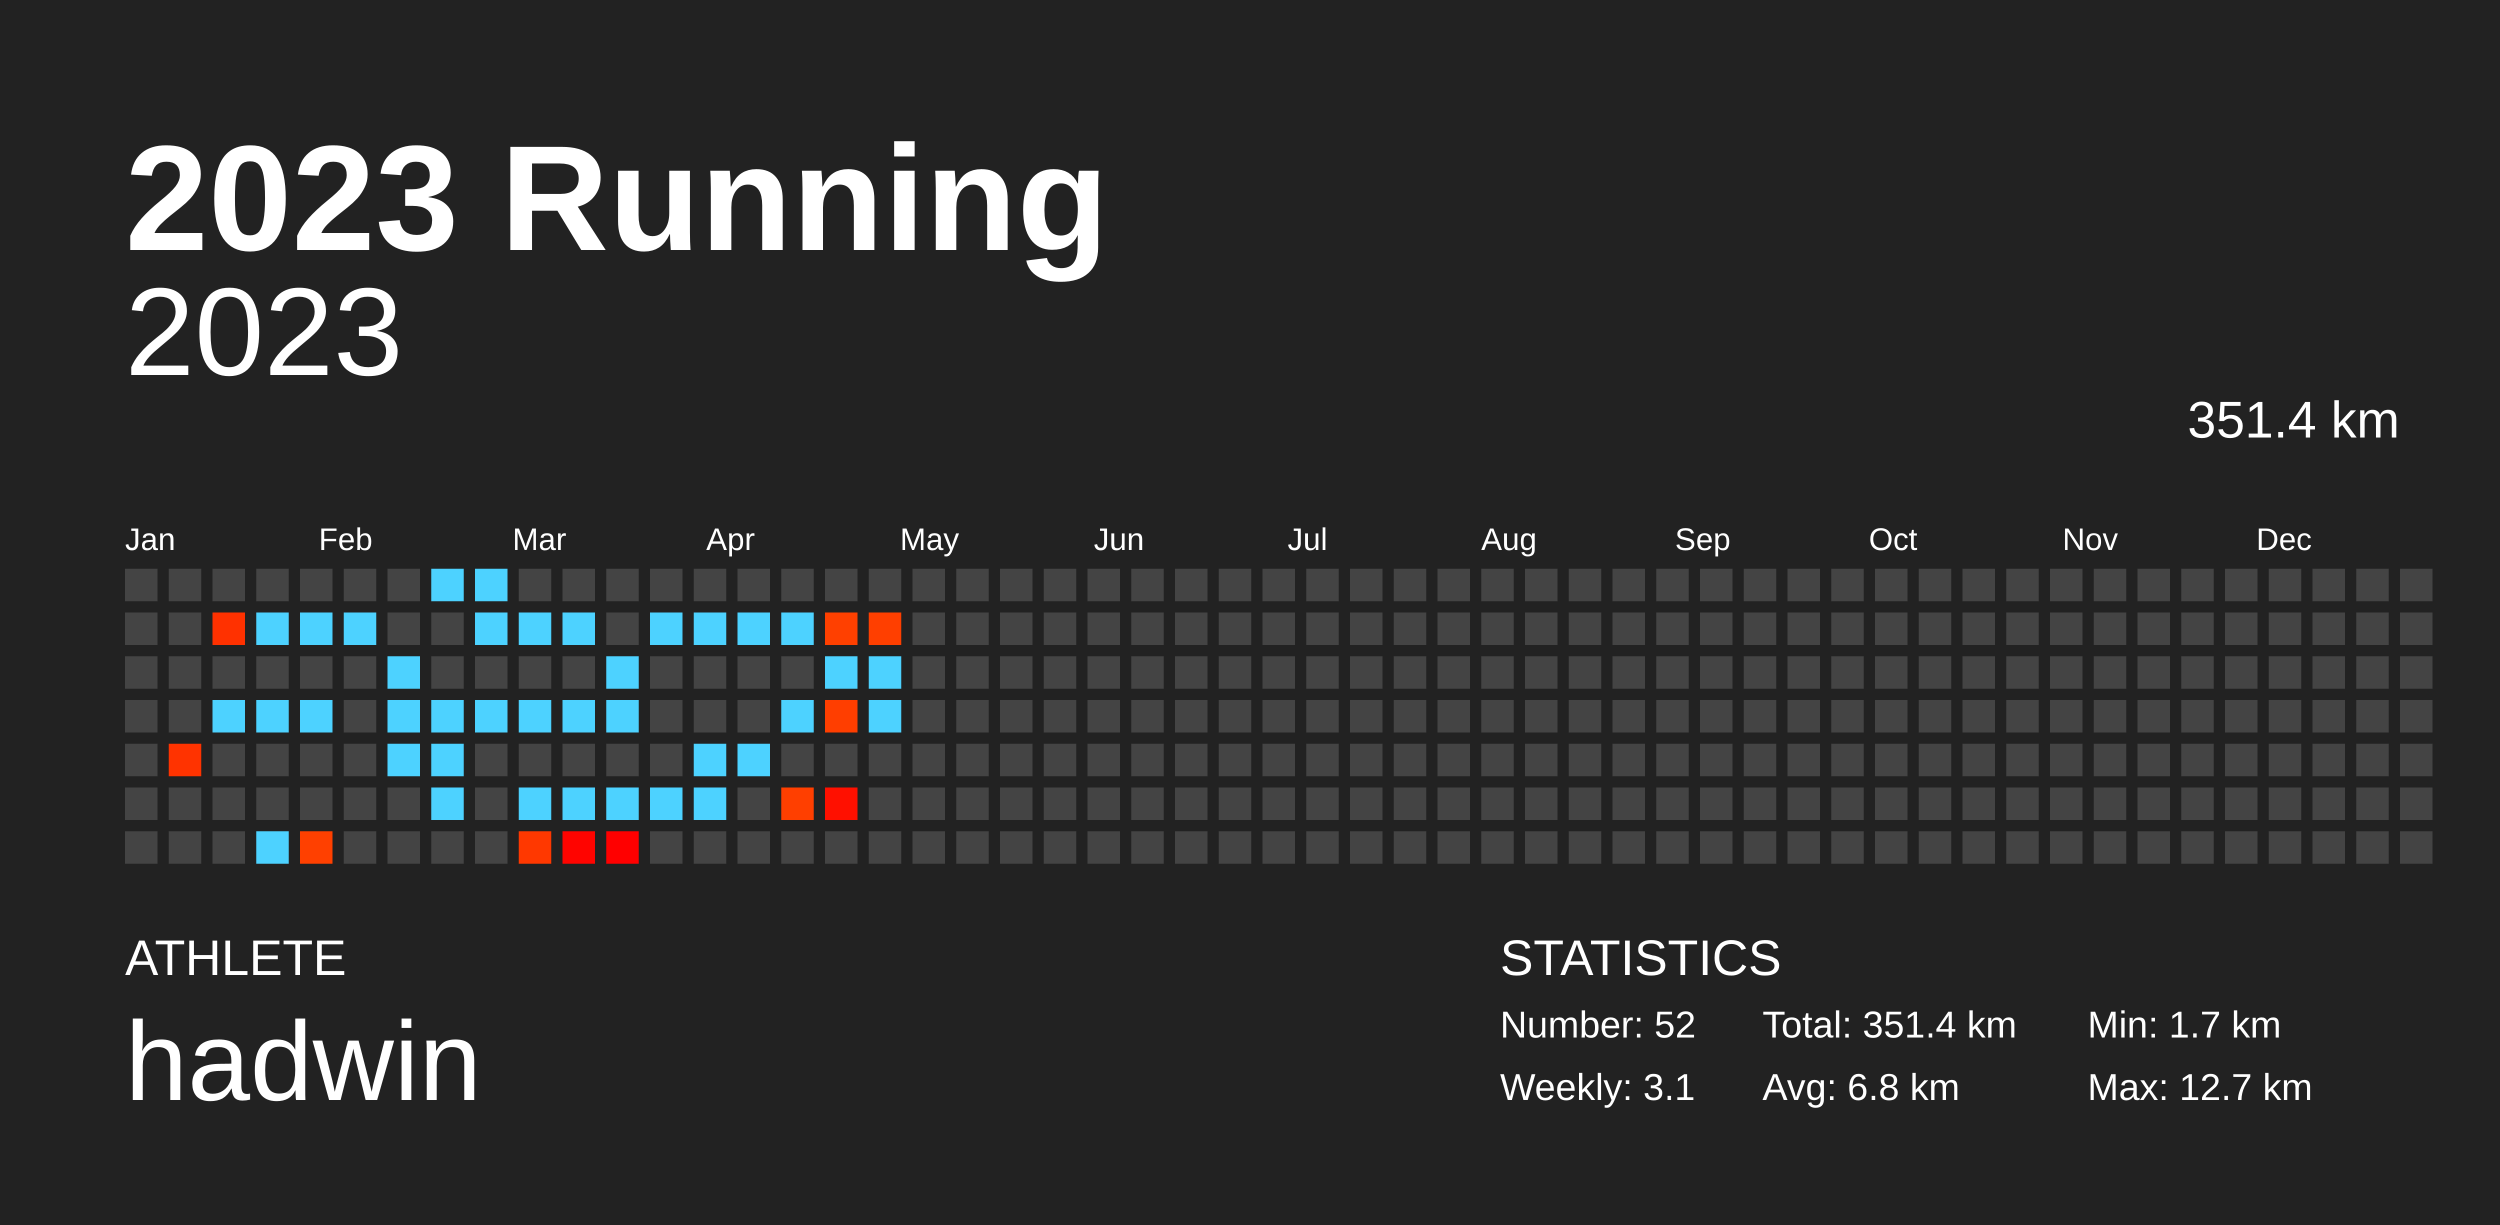
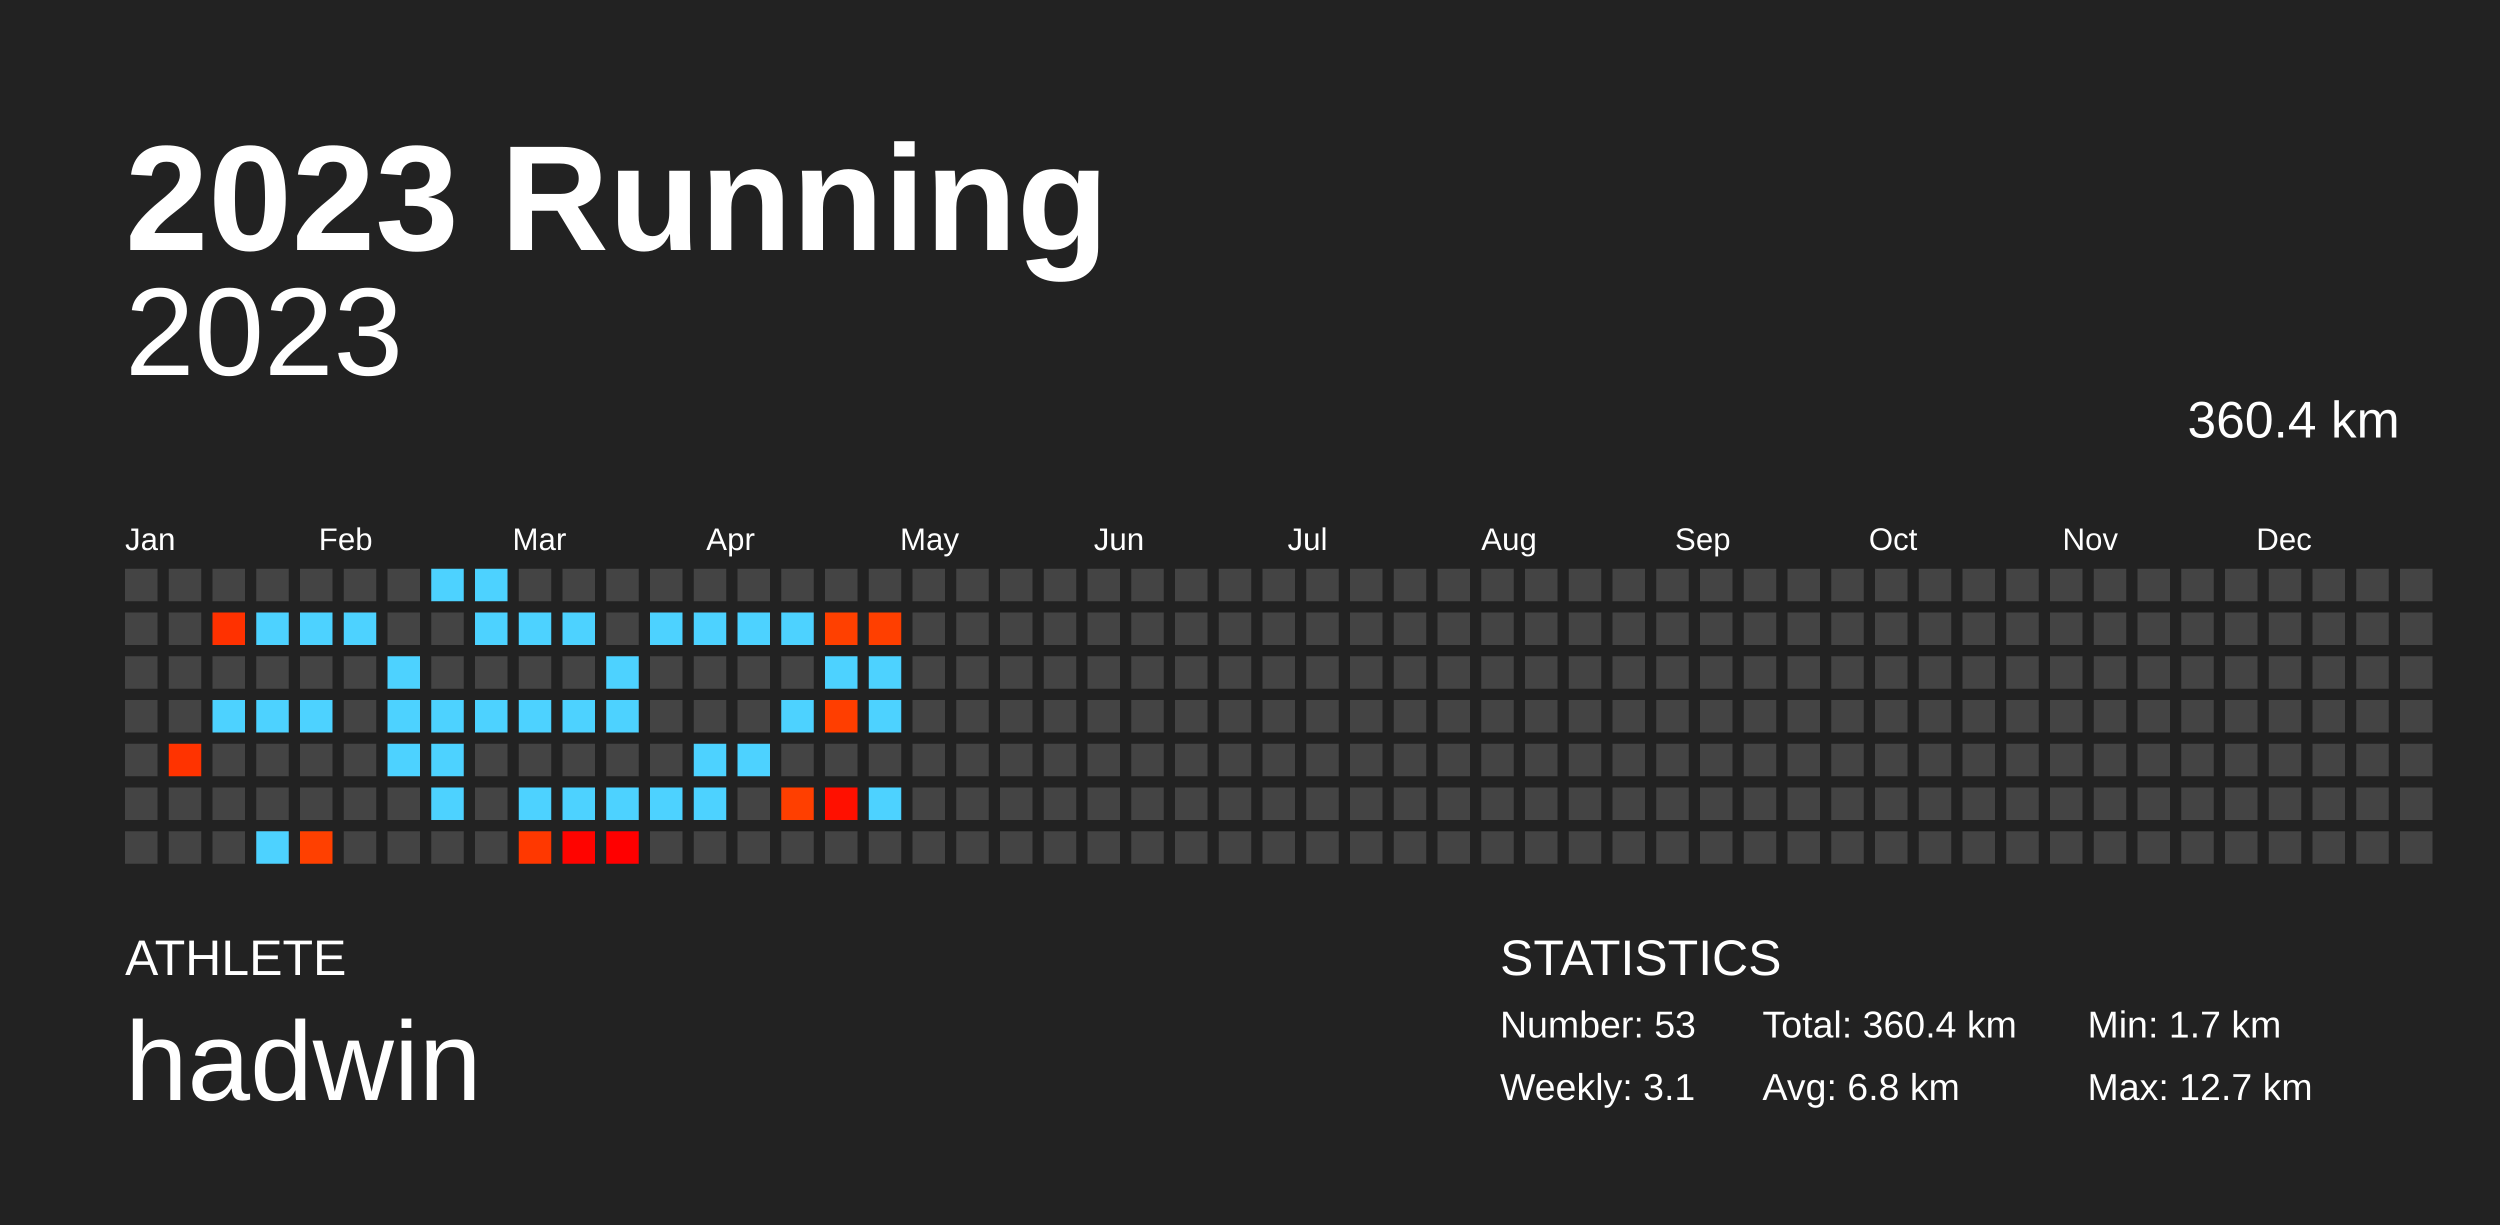
<svg xmlns="http://www.w3.org/2000/svg" baseProfile="full" height="98mm" version="1.1" viewBox="0,0,200,98" width="200mm">
  <defs />
  <rect fill="#222222" height="98" width="200" x="0" y="0" />
  <text fill="#FFFFFF" style="font-size:12px; font-family:Arial; font-weight:bold;" x="10" y="20">2023 Running</text>
  <text fill="#FFFFFF" style="font-size:4px; font-family:Arial" x="10" y="78">ATHLETE</text>
  <text fill="#FFFFFF" style="font-size:9px; font-family:Arial" x="10" y="88">hadwin</text>
  <text fill="#FFFFFF" style="font-size:4px; font-family:Arial" x="120" y="78">STATISTICS</text>
-   <text fill="#FFFFFF" style="font-size:3px; font-family:Arial" x="120" y="83">Number: 52</text>
+   <text fill="#FFFFFF" style="font-size:3px; font-family:Arial" x="120" y="83">Number: 53</text>
  <text fill="#FFFFFF" style="font-size:3px; font-family:Arial" x="120" y="88">Weekly: 3.1</text>
-   <text fill="#FFFFFF" style="font-size:3px; font-family:Arial" x="141" y="83">Total: 351.4 km</text>
+   <text fill="#FFFFFF" style="font-size:3px; font-family:Arial" x="141" y="83">Total: 360.4 km</text>
  <text fill="#FFFFFF" style="font-size:3px; font-family:Arial" x="141" y="88">Avg: 6.8 km</text>
  <text fill="#FFFFFF" style="font-size:3px; font-family:Arial" x="167" y="83">Min: 1.7 km</text>
  <text fill="#FFFFFF" style="font-size:3px; font-family:Arial" x="167" y="88">Max: 12.7 km</text>
  <text alignment-baseline="hanging" fill="#FFFFFF" style="font-size:10.0px; font-family:Arial;" x="10" y="30">2023</text>
-   <text alignment-baseline="hanging" fill="#FFFFFF" style="font-size:4.125px; font-family:Arial;" x="175" y="35">351.4 km</text>
+   <text alignment-baseline="hanging" fill="#FFFFFF" style="font-size:4.125px; font-family:Arial;" x="175" y="35">360.4 km</text>
  <text fill="#FFFFFF" style="font-size:2.5px; font-family:Arial" x="10.0" y="44">Jan</text>
  <text fill="#FFFFFF" style="font-size:2.5px; font-family:Arial" x="25.5" y="44">Feb</text>
  <text fill="#FFFFFF" style="font-size:2.5px; font-family:Arial" x="41.0" y="44">Mar</text>
  <text fill="#FFFFFF" style="font-size:2.5px; font-family:Arial" x="56.5" y="44">Apr</text>
  <text fill="#FFFFFF" style="font-size:2.5px; font-family:Arial" x="72.0" y="44">May</text>
  <text fill="#FFFFFF" style="font-size:2.5px; font-family:Arial" x="87.5" y="44">Jun</text>
  <text fill="#FFFFFF" style="font-size:2.5px; font-family:Arial" x="103.0" y="44">Jul</text>
  <text fill="#FFFFFF" style="font-size:2.5px; font-family:Arial" x="118.5" y="44">Aug</text>
  <text fill="#FFFFFF" style="font-size:2.5px; font-family:Arial" x="134.0" y="44">Sep</text>
  <text fill="#FFFFFF" style="font-size:2.5px; font-family:Arial" x="149.5" y="44">Oct</text>
  <text fill="#FFFFFF" style="font-size:2.5px; font-family:Arial" x="165.0" y="44">Nov</text>
  <text fill="#FFFFFF" style="font-size:2.5px; font-family:Arial" x="180.5" y="44">Dec</text>
  <rect fill="#444444" height="2.6" width="2.6" x="10.0" y="45.5" />
  <rect fill="#444444" height="2.6" width="2.6" x="10.0" y="49.0" />
  <rect fill="#444444" height="2.6" width="2.6" x="10.0" y="52.5" />
  <rect fill="#444444" height="2.6" width="2.6" x="10.0" y="56.0" />
  <rect fill="#444444" height="2.6" width="2.6" x="10.0" y="59.5" />
  <rect fill="#444444" height="2.6" width="2.6" x="10.0" y="63.0" />
  <rect fill="#444444" height="2.6" width="2.6" x="10.0" y="66.5" />
  <rect fill="#444444" height="2.6" width="2.6" x="13.5" y="45.5" />
  <rect fill="#444444" height="2.6" width="2.6" x="13.5" y="49.0" />
  <rect fill="#444444" height="2.6" width="2.6" x="13.5" y="52.5" />
  <rect fill="#444444" height="2.6" width="2.6" x="13.5" y="56.0" />
  <rect fill="#ff3300" height="2.6" width="2.6" x="13.5" y="59.5" />
  <rect fill="#444444" height="2.6" width="2.6" x="13.5" y="63.0" />
  <rect fill="#444444" height="2.6" width="2.6" x="13.5" y="66.5" />
  <rect fill="#444444" height="2.6" width="2.6" x="17.0" y="45.5" />
  <rect fill="#ff3100" height="2.6" width="2.6" x="17.0" y="49.0" />
  <rect fill="#444444" height="2.6" width="2.6" x="17.0" y="52.5" />
  <rect fill="#4dd2ff" height="2.6" width="2.6" x="17.0" y="56.0" />
  <rect fill="#444444" height="2.6" width="2.6" x="17.0" y="59.5" />
  <rect fill="#444444" height="2.6" width="2.6" x="17.0" y="63.0" />
  <rect fill="#444444" height="2.6" width="2.6" x="17.0" y="66.5" />
  <rect fill="#444444" height="2.6" width="2.6" x="20.5" y="45.5" />
  <rect fill="#4dd2ff" height="2.6" width="2.6" x="20.5" y="49.0" />
  <rect fill="#444444" height="2.6" width="2.6" x="20.5" y="52.5" />
  <rect fill="#4dd2ff" height="2.6" width="2.6" x="20.5" y="56.0" />
  <rect fill="#444444" height="2.6" width="2.6" x="20.5" y="59.5" />
  <rect fill="#444444" height="2.6" width="2.6" x="20.5" y="63.0" />
  <rect fill="#4dd2ff" height="2.6" width="2.6" x="20.5" y="66.5" />
  <rect fill="#444444" height="2.6" width="2.6" x="24.0" y="45.5" />
  <rect fill="#4dd2ff" height="2.6" width="2.6" x="24.0" y="49.0" />
  <rect fill="#444444" height="2.6" width="2.6" x="24.0" y="52.5" />
  <rect fill="#4dd2ff" height="2.6" width="2.6" x="24.0" y="56.0" />
  <rect fill="#444444" height="2.6" width="2.6" x="24.0" y="59.5" />
  <rect fill="#444444" height="2.6" width="2.6" x="24.0" y="63.0" />
  <rect fill="#ff4000" height="2.6" width="2.6" x="24.0" y="66.5" />
  <rect fill="#444444" height="2.6" width="2.6" x="27.5" y="45.5" />
  <rect fill="#4dd2ff" height="2.6" width="2.6" x="27.5" y="49.0" />
  <rect fill="#444444" height="2.6" width="2.6" x="27.5" y="52.5" />
  <rect fill="#444444" height="2.6" width="2.6" x="27.5" y="56.0" />
  <rect fill="#444444" height="2.6" width="2.6" x="27.5" y="59.5" />
  <rect fill="#444444" height="2.6" width="2.6" x="27.5" y="63.0" />
  <rect fill="#444444" height="2.6" width="2.6" x="27.5" y="66.5" />
  <rect fill="#444444" height="2.6" width="2.6" x="31.0" y="45.5" />
  <rect fill="#444444" height="2.6" width="2.6" x="31.0" y="49.0" />
  <rect fill="#4dd2ff" height="2.6" width="2.6" x="31.0" y="52.5" />
  <rect fill="#4dd2ff" height="2.6" width="2.6" x="31.0" y="56.0" />
  <rect fill="#4dd2ff" height="2.6" width="2.6" x="31.0" y="59.5" />
  <rect fill="#444444" height="2.6" width="2.6" x="31.0" y="63.0" />
  <rect fill="#444444" height="2.6" width="2.6" x="31.0" y="66.5" />
  <rect fill="#4dd2ff" height="2.6" width="2.6" x="34.5" y="45.5" />
  <rect fill="#444444" height="2.6" width="2.6" x="34.5" y="49.0" />
  <rect fill="#444444" height="2.6" width="2.6" x="34.5" y="52.5" />
  <rect fill="#4dd2ff" height="2.6" width="2.6" x="34.5" y="56.0" />
  <rect fill="#4dd2ff" height="2.6" width="2.6" x="34.5" y="59.5" />
  <rect fill="#4dd2ff" height="2.6" width="2.6" x="34.5" y="63.0" />
  <rect fill="#444444" height="2.6" width="2.6" x="34.5" y="66.5" />
  <rect fill="#4dd2ff" height="2.6" width="2.6" x="38.0" y="45.5" />
  <rect fill="#4dd2ff" height="2.6" width="2.6" x="38.0" y="49.0" />
  <rect fill="#444444" height="2.6" width="2.6" x="38.0" y="52.5" />
  <rect fill="#4dd2ff" height="2.6" width="2.6" x="38.0" y="56.0" />
  <rect fill="#444444" height="2.6" width="2.6" x="38.0" y="59.5" />
  <rect fill="#444444" height="2.6" width="2.6" x="38.0" y="63.0" />
  <rect fill="#444444" height="2.6" width="2.6" x="38.0" y="66.5" />
  <rect fill="#444444" height="2.6" width="2.6" x="41.5" y="45.5" />
  <rect fill="#4dd2ff" height="2.6" width="2.6" x="41.5" y="49.0" />
  <rect fill="#444444" height="2.6" width="2.6" x="41.5" y="52.5" />
  <rect fill="#4dd2ff" height="2.6" width="2.6" x="41.5" y="56.0" />
  <rect fill="#444444" height="2.6" width="2.6" x="41.5" y="59.5" />
  <rect fill="#4dd2ff" height="2.6" width="2.6" x="41.5" y="63.0" />
  <rect fill="#ff3800" height="2.6" width="2.6" x="41.5" y="66.5" />
  <rect fill="#444444" height="2.6" width="2.6" x="45.0" y="45.5" />
  <rect fill="#4dd2ff" height="2.6" width="2.6" x="45.0" y="49.0" />
  <rect fill="#444444" height="2.6" width="2.6" x="45.0" y="52.5" />
  <rect fill="#4dd2ff" height="2.6" width="2.6" x="45.0" y="56.0" />
  <rect fill="#444444" height="2.6" width="2.6" x="45.0" y="59.5" />
  <rect fill="#4dd2ff" height="2.6" width="2.6" x="45.0" y="63.0" />
  <rect fill="#ff0400" height="2.6" width="2.6" x="45.0" y="66.5" />
  <rect fill="#444444" height="2.6" width="2.6" x="48.5" y="45.5" />
  <rect fill="#444444" height="2.6" width="2.6" x="48.5" y="49.0" />
  <rect fill="#4dd2ff" height="2.6" width="2.6" x="48.5" y="52.5" />
  <rect fill="#4dd2ff" height="2.6" width="2.6" x="48.5" y="56.0" />
  <rect fill="#444444" height="2.6" width="2.6" x="48.5" y="59.5" />
  <rect fill="#4dd2ff" height="2.6" width="2.6" x="48.5" y="63.0" />
  <rect fill="#ff0000" height="2.6" width="2.6" x="48.5" y="66.5" />
  <rect fill="#444444" height="2.6" width="2.6" x="52.0" y="45.5" />
  <rect fill="#4dd2ff" height="2.6" width="2.6" x="52.0" y="49.0" />
  <rect fill="#444444" height="2.6" width="2.6" x="52.0" y="52.5" />
  <rect fill="#444444" height="2.6" width="2.6" x="52.0" y="56.0" />
  <rect fill="#444444" height="2.6" width="2.6" x="52.0" y="59.5" />
  <rect fill="#4dd2ff" height="2.6" width="2.6" x="52.0" y="63.0" />
  <rect fill="#444444" height="2.6" width="2.6" x="52.0" y="66.5" />
  <rect fill="#444444" height="2.6" width="2.6" x="55.5" y="45.5" />
  <rect fill="#4dd2ff" height="2.6" width="2.6" x="55.5" y="49.0" />
  <rect fill="#444444" height="2.6" width="2.6" x="55.5" y="52.5" />
  <rect fill="#444444" height="2.6" width="2.6" x="55.5" y="56.0" />
  <rect fill="#4dd2ff" height="2.6" width="2.6" x="55.5" y="59.5" />
  <rect fill="#4dd2ff" height="2.6" width="2.6" x="55.5" y="63.0" />
  <rect fill="#444444" height="2.6" width="2.6" x="55.5" y="66.5" />
  <rect fill="#444444" height="2.6" width="2.6" x="59.0" y="45.5" />
  <rect fill="#4dd2ff" height="2.6" width="2.6" x="59.0" y="49.0" />
  <rect fill="#444444" height="2.6" width="2.6" x="59.0" y="52.5" />
  <rect fill="#444444" height="2.6" width="2.6" x="59.0" y="56.0" />
  <rect fill="#4dd2ff" height="2.6" width="2.6" x="59.0" y="59.5" />
  <rect fill="#444444" height="2.6" width="2.6" x="59.0" y="63.0" />
  <rect fill="#444444" height="2.6" width="2.6" x="59.0" y="66.5" />
  <rect fill="#444444" height="2.6" width="2.6" x="62.5" y="45.5" />
  <rect fill="#4dd2ff" height="2.6" width="2.6" x="62.5" y="49.0" />
  <rect fill="#444444" height="2.6" width="2.6" x="62.5" y="52.5" />
  <rect fill="#4dd2ff" height="2.6" width="2.6" x="62.5" y="56.0" />
  <rect fill="#444444" height="2.6" width="2.6" x="62.5" y="59.5" />
  <rect fill="#ff3f00" height="2.6" width="2.6" x="62.5" y="63.0" />
  <rect fill="#444444" height="2.6" width="2.6" x="62.5" y="66.5" />
  <rect fill="#444444" height="2.6" width="2.6" x="66.0" y="45.5" />
  <rect fill="#ff4000" height="2.6" width="2.6" x="66.0" y="49.0" />
  <rect fill="#4dd2ff" height="2.6" width="2.6" x="66.0" y="52.5" />
  <rect fill="#ff3e00" height="2.6" width="2.6" x="66.0" y="56.0" />
  <rect fill="#444444" height="2.6" width="2.6" x="66.0" y="59.5" />
  <rect fill="#ff1000" height="2.6" width="2.6" x="66.0" y="63.0" />
  <rect fill="#444444" height="2.6" width="2.6" x="66.0" y="66.5" />
  <rect fill="#444444" height="2.6" width="2.6" x="69.5" y="45.5" />
  <rect fill="#ff3f00" height="2.6" width="2.6" x="69.5" y="49.0" />
  <rect fill="#4dd2ff" height="2.6" width="2.6" x="69.5" y="52.5" />
  <rect fill="#4dd2ff" height="2.6" width="2.6" x="69.5" y="56.0" />
  <rect fill="#444444" height="2.6" width="2.6" x="69.5" y="59.5" />
-   <rect fill="#444444" height="2.6" width="2.6" x="69.5" y="63.0" />
+   <rect fill="#4dd2ff" height="2.6" width="2.6" x="69.5" y="63.0" />
  <rect fill="#444444" height="2.6" width="2.6" x="69.5" y="66.5" />
  <rect fill="#444444" height="2.6" width="2.6" x="73.0" y="45.5" />
  <rect fill="#444444" height="2.6" width="2.6" x="73.0" y="49.0" />
  <rect fill="#444444" height="2.6" width="2.6" x="73.0" y="52.5" />
  <rect fill="#444444" height="2.6" width="2.6" x="73.0" y="56.0" />
  <rect fill="#444444" height="2.6" width="2.6" x="73.0" y="59.5" />
  <rect fill="#444444" height="2.6" width="2.6" x="73.0" y="63.0" />
  <rect fill="#444444" height="2.6" width="2.6" x="73.0" y="66.5" />
  <rect fill="#444444" height="2.6" width="2.6" x="76.5" y="45.5" />
  <rect fill="#444444" height="2.6" width="2.6" x="76.5" y="49.0" />
  <rect fill="#444444" height="2.6" width="2.6" x="76.5" y="52.5" />
  <rect fill="#444444" height="2.6" width="2.6" x="76.5" y="56.0" />
  <rect fill="#444444" height="2.6" width="2.6" x="76.5" y="59.5" />
  <rect fill="#444444" height="2.6" width="2.6" x="76.5" y="63.0" />
  <rect fill="#444444" height="2.6" width="2.6" x="76.5" y="66.5" />
  <rect fill="#444444" height="2.6" width="2.6" x="80.0" y="45.5" />
  <rect fill="#444444" height="2.6" width="2.6" x="80.0" y="49.0" />
  <rect fill="#444444" height="2.6" width="2.6" x="80.0" y="52.5" />
  <rect fill="#444444" height="2.6" width="2.6" x="80.0" y="56.0" />
  <rect fill="#444444" height="2.6" width="2.6" x="80.0" y="59.5" />
  <rect fill="#444444" height="2.6" width="2.6" x="80.0" y="63.0" />
  <rect fill="#444444" height="2.6" width="2.6" x="80.0" y="66.5" />
  <rect fill="#444444" height="2.6" width="2.6" x="83.5" y="45.5" />
  <rect fill="#444444" height="2.6" width="2.6" x="83.5" y="49.0" />
  <rect fill="#444444" height="2.6" width="2.6" x="83.5" y="52.5" />
  <rect fill="#444444" height="2.6" width="2.6" x="83.5" y="56.0" />
  <rect fill="#444444" height="2.6" width="2.6" x="83.5" y="59.5" />
  <rect fill="#444444" height="2.6" width="2.6" x="83.5" y="63.0" />
  <rect fill="#444444" height="2.6" width="2.6" x="83.5" y="66.5" />
  <rect fill="#444444" height="2.6" width="2.6" x="87.0" y="45.5" />
  <rect fill="#444444" height="2.6" width="2.6" x="87.0" y="49.0" />
  <rect fill="#444444" height="2.6" width="2.6" x="87.0" y="52.5" />
  <rect fill="#444444" height="2.6" width="2.6" x="87.0" y="56.0" />
  <rect fill="#444444" height="2.6" width="2.6" x="87.0" y="59.5" />
  <rect fill="#444444" height="2.6" width="2.6" x="87.0" y="63.0" />
  <rect fill="#444444" height="2.6" width="2.6" x="87.0" y="66.5" />
  <rect fill="#444444" height="2.6" width="2.6" x="90.5" y="45.5" />
  <rect fill="#444444" height="2.6" width="2.6" x="90.5" y="49.0" />
  <rect fill="#444444" height="2.6" width="2.6" x="90.5" y="52.5" />
  <rect fill="#444444" height="2.6" width="2.6" x="90.5" y="56.0" />
  <rect fill="#444444" height="2.6" width="2.6" x="90.5" y="59.5" />
  <rect fill="#444444" height="2.6" width="2.6" x="90.5" y="63.0" />
  <rect fill="#444444" height="2.6" width="2.6" x="90.5" y="66.5" />
  <rect fill="#444444" height="2.6" width="2.6" x="94.0" y="45.5" />
  <rect fill="#444444" height="2.6" width="2.6" x="94.0" y="49.0" />
  <rect fill="#444444" height="2.6" width="2.6" x="94.0" y="52.5" />
  <rect fill="#444444" height="2.6" width="2.6" x="94.0" y="56.0" />
  <rect fill="#444444" height="2.6" width="2.6" x="94.0" y="59.5" />
  <rect fill="#444444" height="2.6" width="2.6" x="94.0" y="63.0" />
  <rect fill="#444444" height="2.6" width="2.6" x="94.0" y="66.5" />
  <rect fill="#444444" height="2.6" width="2.6" x="97.5" y="45.5" />
  <rect fill="#444444" height="2.6" width="2.6" x="97.5" y="49.0" />
  <rect fill="#444444" height="2.6" width="2.6" x="97.5" y="52.5" />
  <rect fill="#444444" height="2.6" width="2.6" x="97.5" y="56.0" />
  <rect fill="#444444" height="2.6" width="2.6" x="97.5" y="59.5" />
  <rect fill="#444444" height="2.6" width="2.6" x="97.5" y="63.0" />
  <rect fill="#444444" height="2.6" width="2.6" x="97.5" y="66.5" />
  <rect fill="#444444" height="2.6" width="2.6" x="101.0" y="45.5" />
  <rect fill="#444444" height="2.6" width="2.6" x="101.0" y="49.0" />
  <rect fill="#444444" height="2.6" width="2.6" x="101.0" y="52.5" />
  <rect fill="#444444" height="2.6" width="2.6" x="101.0" y="56.0" />
  <rect fill="#444444" height="2.6" width="2.6" x="101.0" y="59.5" />
  <rect fill="#444444" height="2.6" width="2.6" x="101.0" y="63.0" />
  <rect fill="#444444" height="2.6" width="2.6" x="101.0" y="66.5" />
  <rect fill="#444444" height="2.6" width="2.6" x="104.5" y="45.5" />
  <rect fill="#444444" height="2.6" width="2.6" x="104.5" y="49.0" />
  <rect fill="#444444" height="2.6" width="2.6" x="104.5" y="52.5" />
  <rect fill="#444444" height="2.6" width="2.6" x="104.5" y="56.0" />
  <rect fill="#444444" height="2.6" width="2.6" x="104.5" y="59.5" />
  <rect fill="#444444" height="2.6" width="2.6" x="104.5" y="63.0" />
  <rect fill="#444444" height="2.6" width="2.6" x="104.5" y="66.5" />
  <rect fill="#444444" height="2.6" width="2.6" x="108.0" y="45.5" />
  <rect fill="#444444" height="2.6" width="2.6" x="108.0" y="49.0" />
  <rect fill="#444444" height="2.6" width="2.6" x="108.0" y="52.5" />
  <rect fill="#444444" height="2.6" width="2.6" x="108.0" y="56.0" />
  <rect fill="#444444" height="2.6" width="2.6" x="108.0" y="59.5" />
  <rect fill="#444444" height="2.6" width="2.6" x="108.0" y="63.0" />
  <rect fill="#444444" height="2.6" width="2.6" x="108.0" y="66.5" />
  <rect fill="#444444" height="2.6" width="2.6" x="111.5" y="45.5" />
  <rect fill="#444444" height="2.6" width="2.6" x="111.5" y="49.0" />
  <rect fill="#444444" height="2.6" width="2.6" x="111.5" y="52.5" />
  <rect fill="#444444" height="2.6" width="2.6" x="111.5" y="56.0" />
  <rect fill="#444444" height="2.6" width="2.6" x="111.5" y="59.5" />
  <rect fill="#444444" height="2.6" width="2.6" x="111.5" y="63.0" />
  <rect fill="#444444" height="2.6" width="2.6" x="111.5" y="66.5" />
  <rect fill="#444444" height="2.6" width="2.6" x="115.0" y="45.5" />
  <rect fill="#444444" height="2.6" width="2.6" x="115.0" y="49.0" />
  <rect fill="#444444" height="2.6" width="2.6" x="115.0" y="52.5" />
  <rect fill="#444444" height="2.6" width="2.6" x="115.0" y="56.0" />
  <rect fill="#444444" height="2.6" width="2.6" x="115.0" y="59.5" />
  <rect fill="#444444" height="2.6" width="2.6" x="115.0" y="63.0" />
  <rect fill="#444444" height="2.6" width="2.6" x="115.0" y="66.5" />
  <rect fill="#444444" height="2.6" width="2.6" x="118.5" y="45.5" />
  <rect fill="#444444" height="2.6" width="2.6" x="118.5" y="49.0" />
  <rect fill="#444444" height="2.6" width="2.6" x="118.5" y="52.5" />
  <rect fill="#444444" height="2.6" width="2.6" x="118.5" y="56.0" />
  <rect fill="#444444" height="2.6" width="2.6" x="118.5" y="59.5" />
  <rect fill="#444444" height="2.6" width="2.6" x="118.5" y="63.0" />
  <rect fill="#444444" height="2.6" width="2.6" x="118.5" y="66.5" />
  <rect fill="#444444" height="2.6" width="2.6" x="122.0" y="45.5" />
  <rect fill="#444444" height="2.6" width="2.6" x="122.0" y="49.0" />
  <rect fill="#444444" height="2.6" width="2.6" x="122.0" y="52.5" />
  <rect fill="#444444" height="2.6" width="2.6" x="122.0" y="56.0" />
  <rect fill="#444444" height="2.6" width="2.6" x="122.0" y="59.5" />
  <rect fill="#444444" height="2.6" width="2.6" x="122.0" y="63.0" />
  <rect fill="#444444" height="2.6" width="2.6" x="122.0" y="66.5" />
  <rect fill="#444444" height="2.6" width="2.6" x="125.5" y="45.5" />
  <rect fill="#444444" height="2.6" width="2.6" x="125.5" y="49.0" />
  <rect fill="#444444" height="2.6" width="2.6" x="125.5" y="52.5" />
  <rect fill="#444444" height="2.6" width="2.6" x="125.5" y="56.0" />
  <rect fill="#444444" height="2.6" width="2.6" x="125.5" y="59.5" />
  <rect fill="#444444" height="2.6" width="2.6" x="125.5" y="63.0" />
  <rect fill="#444444" height="2.6" width="2.6" x="125.5" y="66.5" />
  <rect fill="#444444" height="2.6" width="2.6" x="129.0" y="45.5" />
  <rect fill="#444444" height="2.6" width="2.6" x="129.0" y="49.0" />
  <rect fill="#444444" height="2.6" width="2.6" x="129.0" y="52.5" />
  <rect fill="#444444" height="2.6" width="2.6" x="129.0" y="56.0" />
  <rect fill="#444444" height="2.6" width="2.6" x="129.0" y="59.5" />
  <rect fill="#444444" height="2.6" width="2.6" x="129.0" y="63.0" />
  <rect fill="#444444" height="2.6" width="2.6" x="129.0" y="66.5" />
  <rect fill="#444444" height="2.6" width="2.6" x="132.5" y="45.5" />
  <rect fill="#444444" height="2.6" width="2.6" x="132.5" y="49.0" />
  <rect fill="#444444" height="2.6" width="2.6" x="132.5" y="52.5" />
  <rect fill="#444444" height="2.6" width="2.6" x="132.5" y="56.0" />
  <rect fill="#444444" height="2.6" width="2.6" x="132.5" y="59.5" />
  <rect fill="#444444" height="2.6" width="2.6" x="132.5" y="63.0" />
  <rect fill="#444444" height="2.6" width="2.6" x="132.5" y="66.5" />
  <rect fill="#444444" height="2.6" width="2.6" x="136.0" y="45.5" />
  <rect fill="#444444" height="2.6" width="2.6" x="136.0" y="49.0" />
  <rect fill="#444444" height="2.6" width="2.6" x="136.0" y="52.5" />
  <rect fill="#444444" height="2.6" width="2.6" x="136.0" y="56.0" />
  <rect fill="#444444" height="2.6" width="2.6" x="136.0" y="59.5" />
  <rect fill="#444444" height="2.6" width="2.6" x="136.0" y="63.0" />
  <rect fill="#444444" height="2.6" width="2.6" x="136.0" y="66.5" />
  <rect fill="#444444" height="2.6" width="2.6" x="139.5" y="45.5" />
  <rect fill="#444444" height="2.6" width="2.6" x="139.5" y="49.0" />
  <rect fill="#444444" height="2.6" width="2.6" x="139.5" y="52.5" />
  <rect fill="#444444" height="2.6" width="2.6" x="139.5" y="56.0" />
  <rect fill="#444444" height="2.6" width="2.6" x="139.5" y="59.5" />
  <rect fill="#444444" height="2.6" width="2.6" x="139.5" y="63.0" />
  <rect fill="#444444" height="2.6" width="2.6" x="139.5" y="66.5" />
  <rect fill="#444444" height="2.6" width="2.6" x="143.0" y="45.5" />
  <rect fill="#444444" height="2.6" width="2.6" x="143.0" y="49.0" />
  <rect fill="#444444" height="2.6" width="2.6" x="143.0" y="52.5" />
  <rect fill="#444444" height="2.6" width="2.6" x="143.0" y="56.0" />
  <rect fill="#444444" height="2.6" width="2.6" x="143.0" y="59.5" />
  <rect fill="#444444" height="2.6" width="2.6" x="143.0" y="63.0" />
  <rect fill="#444444" height="2.6" width="2.6" x="143.0" y="66.5" />
  <rect fill="#444444" height="2.6" width="2.6" x="146.5" y="45.5" />
  <rect fill="#444444" height="2.6" width="2.6" x="146.5" y="49.0" />
  <rect fill="#444444" height="2.6" width="2.6" x="146.5" y="52.5" />
  <rect fill="#444444" height="2.6" width="2.6" x="146.5" y="56.0" />
  <rect fill="#444444" height="2.6" width="2.6" x="146.5" y="59.5" />
  <rect fill="#444444" height="2.6" width="2.6" x="146.5" y="63.0" />
  <rect fill="#444444" height="2.6" width="2.6" x="146.5" y="66.5" />
  <rect fill="#444444" height="2.6" width="2.6" x="150.0" y="45.5" />
  <rect fill="#444444" height="2.6" width="2.6" x="150.0" y="49.0" />
  <rect fill="#444444" height="2.6" width="2.6" x="150.0" y="52.5" />
  <rect fill="#444444" height="2.6" width="2.6" x="150.0" y="56.0" />
  <rect fill="#444444" height="2.6" width="2.6" x="150.0" y="59.5" />
  <rect fill="#444444" height="2.6" width="2.6" x="150.0" y="63.0" />
  <rect fill="#444444" height="2.6" width="2.6" x="150.0" y="66.5" />
  <rect fill="#444444" height="2.6" width="2.6" x="153.5" y="45.5" />
  <rect fill="#444444" height="2.6" width="2.6" x="153.5" y="49.0" />
  <rect fill="#444444" height="2.6" width="2.6" x="153.5" y="52.5" />
  <rect fill="#444444" height="2.6" width="2.6" x="153.5" y="56.0" />
  <rect fill="#444444" height="2.6" width="2.6" x="153.5" y="59.5" />
  <rect fill="#444444" height="2.6" width="2.6" x="153.5" y="63.0" />
  <rect fill="#444444" height="2.6" width="2.6" x="153.5" y="66.5" />
  <rect fill="#444444" height="2.6" width="2.6" x="157.0" y="45.5" />
  <rect fill="#444444" height="2.6" width="2.6" x="157.0" y="49.0" />
  <rect fill="#444444" height="2.6" width="2.6" x="157.0" y="52.5" />
  <rect fill="#444444" height="2.6" width="2.6" x="157.0" y="56.0" />
  <rect fill="#444444" height="2.6" width="2.6" x="157.0" y="59.5" />
  <rect fill="#444444" height="2.6" width="2.6" x="157.0" y="63.0" />
  <rect fill="#444444" height="2.6" width="2.6" x="157.0" y="66.5" />
  <rect fill="#444444" height="2.6" width="2.6" x="160.5" y="45.5" />
  <rect fill="#444444" height="2.6" width="2.6" x="160.5" y="49.0" />
  <rect fill="#444444" height="2.6" width="2.6" x="160.5" y="52.5" />
  <rect fill="#444444" height="2.6" width="2.6" x="160.5" y="56.0" />
  <rect fill="#444444" height="2.6" width="2.6" x="160.5" y="59.5" />
  <rect fill="#444444" height="2.6" width="2.6" x="160.5" y="63.0" />
  <rect fill="#444444" height="2.6" width="2.6" x="160.5" y="66.5" />
  <rect fill="#444444" height="2.6" width="2.6" x="164.0" y="45.5" />
  <rect fill="#444444" height="2.6" width="2.6" x="164.0" y="49.0" />
  <rect fill="#444444" height="2.6" width="2.6" x="164.0" y="52.5" />
  <rect fill="#444444" height="2.6" width="2.6" x="164.0" y="56.0" />
  <rect fill="#444444" height="2.6" width="2.6" x="164.0" y="59.5" />
  <rect fill="#444444" height="2.6" width="2.6" x="164.0" y="63.0" />
  <rect fill="#444444" height="2.6" width="2.6" x="164.0" y="66.5" />
  <rect fill="#444444" height="2.6" width="2.6" x="167.5" y="45.5" />
  <rect fill="#444444" height="2.6" width="2.6" x="167.5" y="49.0" />
  <rect fill="#444444" height="2.6" width="2.6" x="167.5" y="52.5" />
  <rect fill="#444444" height="2.6" width="2.6" x="167.5" y="56.0" />
  <rect fill="#444444" height="2.6" width="2.6" x="167.5" y="59.5" />
  <rect fill="#444444" height="2.6" width="2.6" x="167.5" y="63.0" />
  <rect fill="#444444" height="2.6" width="2.6" x="167.5" y="66.5" />
  <rect fill="#444444" height="2.6" width="2.6" x="171.0" y="45.5" />
  <rect fill="#444444" height="2.6" width="2.6" x="171.0" y="49.0" />
  <rect fill="#444444" height="2.6" width="2.6" x="171.0" y="52.5" />
  <rect fill="#444444" height="2.6" width="2.6" x="171.0" y="56.0" />
  <rect fill="#444444" height="2.6" width="2.6" x="171.0" y="59.5" />
  <rect fill="#444444" height="2.6" width="2.6" x="171.0" y="63.0" />
  <rect fill="#444444" height="2.6" width="2.6" x="171.0" y="66.5" />
  <rect fill="#444444" height="2.6" width="2.6" x="174.5" y="45.5" />
  <rect fill="#444444" height="2.6" width="2.6" x="174.5" y="49.0" />
  <rect fill="#444444" height="2.6" width="2.6" x="174.5" y="52.5" />
  <rect fill="#444444" height="2.6" width="2.6" x="174.5" y="56.0" />
  <rect fill="#444444" height="2.6" width="2.6" x="174.5" y="59.5" />
  <rect fill="#444444" height="2.6" width="2.6" x="174.5" y="63.0" />
  <rect fill="#444444" height="2.6" width="2.6" x="174.5" y="66.5" />
  <rect fill="#444444" height="2.6" width="2.6" x="178.0" y="45.5" />
  <rect fill="#444444" height="2.6" width="2.6" x="178.0" y="49.0" />
  <rect fill="#444444" height="2.6" width="2.6" x="178.0" y="52.5" />
  <rect fill="#444444" height="2.6" width="2.6" x="178.0" y="56.0" />
  <rect fill="#444444" height="2.6" width="2.6" x="178.0" y="59.5" />
  <rect fill="#444444" height="2.6" width="2.6" x="178.0" y="63.0" />
  <rect fill="#444444" height="2.6" width="2.6" x="178.0" y="66.5" />
  <rect fill="#444444" height="2.6" width="2.6" x="181.5" y="45.5" />
  <rect fill="#444444" height="2.6" width="2.6" x="181.5" y="49.0" />
  <rect fill="#444444" height="2.6" width="2.6" x="181.5" y="52.5" />
  <rect fill="#444444" height="2.6" width="2.6" x="181.5" y="56.0" />
  <rect fill="#444444" height="2.6" width="2.6" x="181.5" y="59.5" />
  <rect fill="#444444" height="2.6" width="2.6" x="181.5" y="63.0" />
  <rect fill="#444444" height="2.6" width="2.6" x="181.5" y="66.5" />
  <rect fill="#444444" height="2.6" width="2.6" x="185.0" y="45.5" />
  <rect fill="#444444" height="2.6" width="2.6" x="185.0" y="49.0" />
  <rect fill="#444444" height="2.6" width="2.6" x="185.0" y="52.5" />
  <rect fill="#444444" height="2.6" width="2.6" x="185.0" y="56.0" />
  <rect fill="#444444" height="2.6" width="2.6" x="185.0" y="59.5" />
  <rect fill="#444444" height="2.6" width="2.6" x="185.0" y="63.0" />
  <rect fill="#444444" height="2.6" width="2.6" x="185.0" y="66.5" />
  <rect fill="#444444" height="2.6" width="2.6" x="188.5" y="45.5" />
  <rect fill="#444444" height="2.6" width="2.6" x="188.5" y="49.0" />
  <rect fill="#444444" height="2.6" width="2.6" x="188.5" y="52.5" />
  <rect fill="#444444" height="2.6" width="2.6" x="188.5" y="56.0" />
  <rect fill="#444444" height="2.6" width="2.6" x="188.5" y="59.5" />
  <rect fill="#444444" height="2.6" width="2.6" x="188.5" y="63.0" />
  <rect fill="#444444" height="2.6" width="2.6" x="188.5" y="66.5" />
  <rect fill="#444444" height="2.6" width="2.6" x="192.0" y="45.5" />
  <rect fill="#444444" height="2.6" width="2.6" x="192.0" y="49.0" />
  <rect fill="#444444" height="2.6" width="2.6" x="192.0" y="52.5" />
  <rect fill="#444444" height="2.6" width="2.6" x="192.0" y="56.0" />
  <rect fill="#444444" height="2.6" width="2.6" x="192.0" y="59.5" />
  <rect fill="#444444" height="2.6" width="2.6" x="192.0" y="63.0" />
  <rect fill="#444444" height="2.6" width="2.6" x="192.0" y="66.5" />
</svg>
